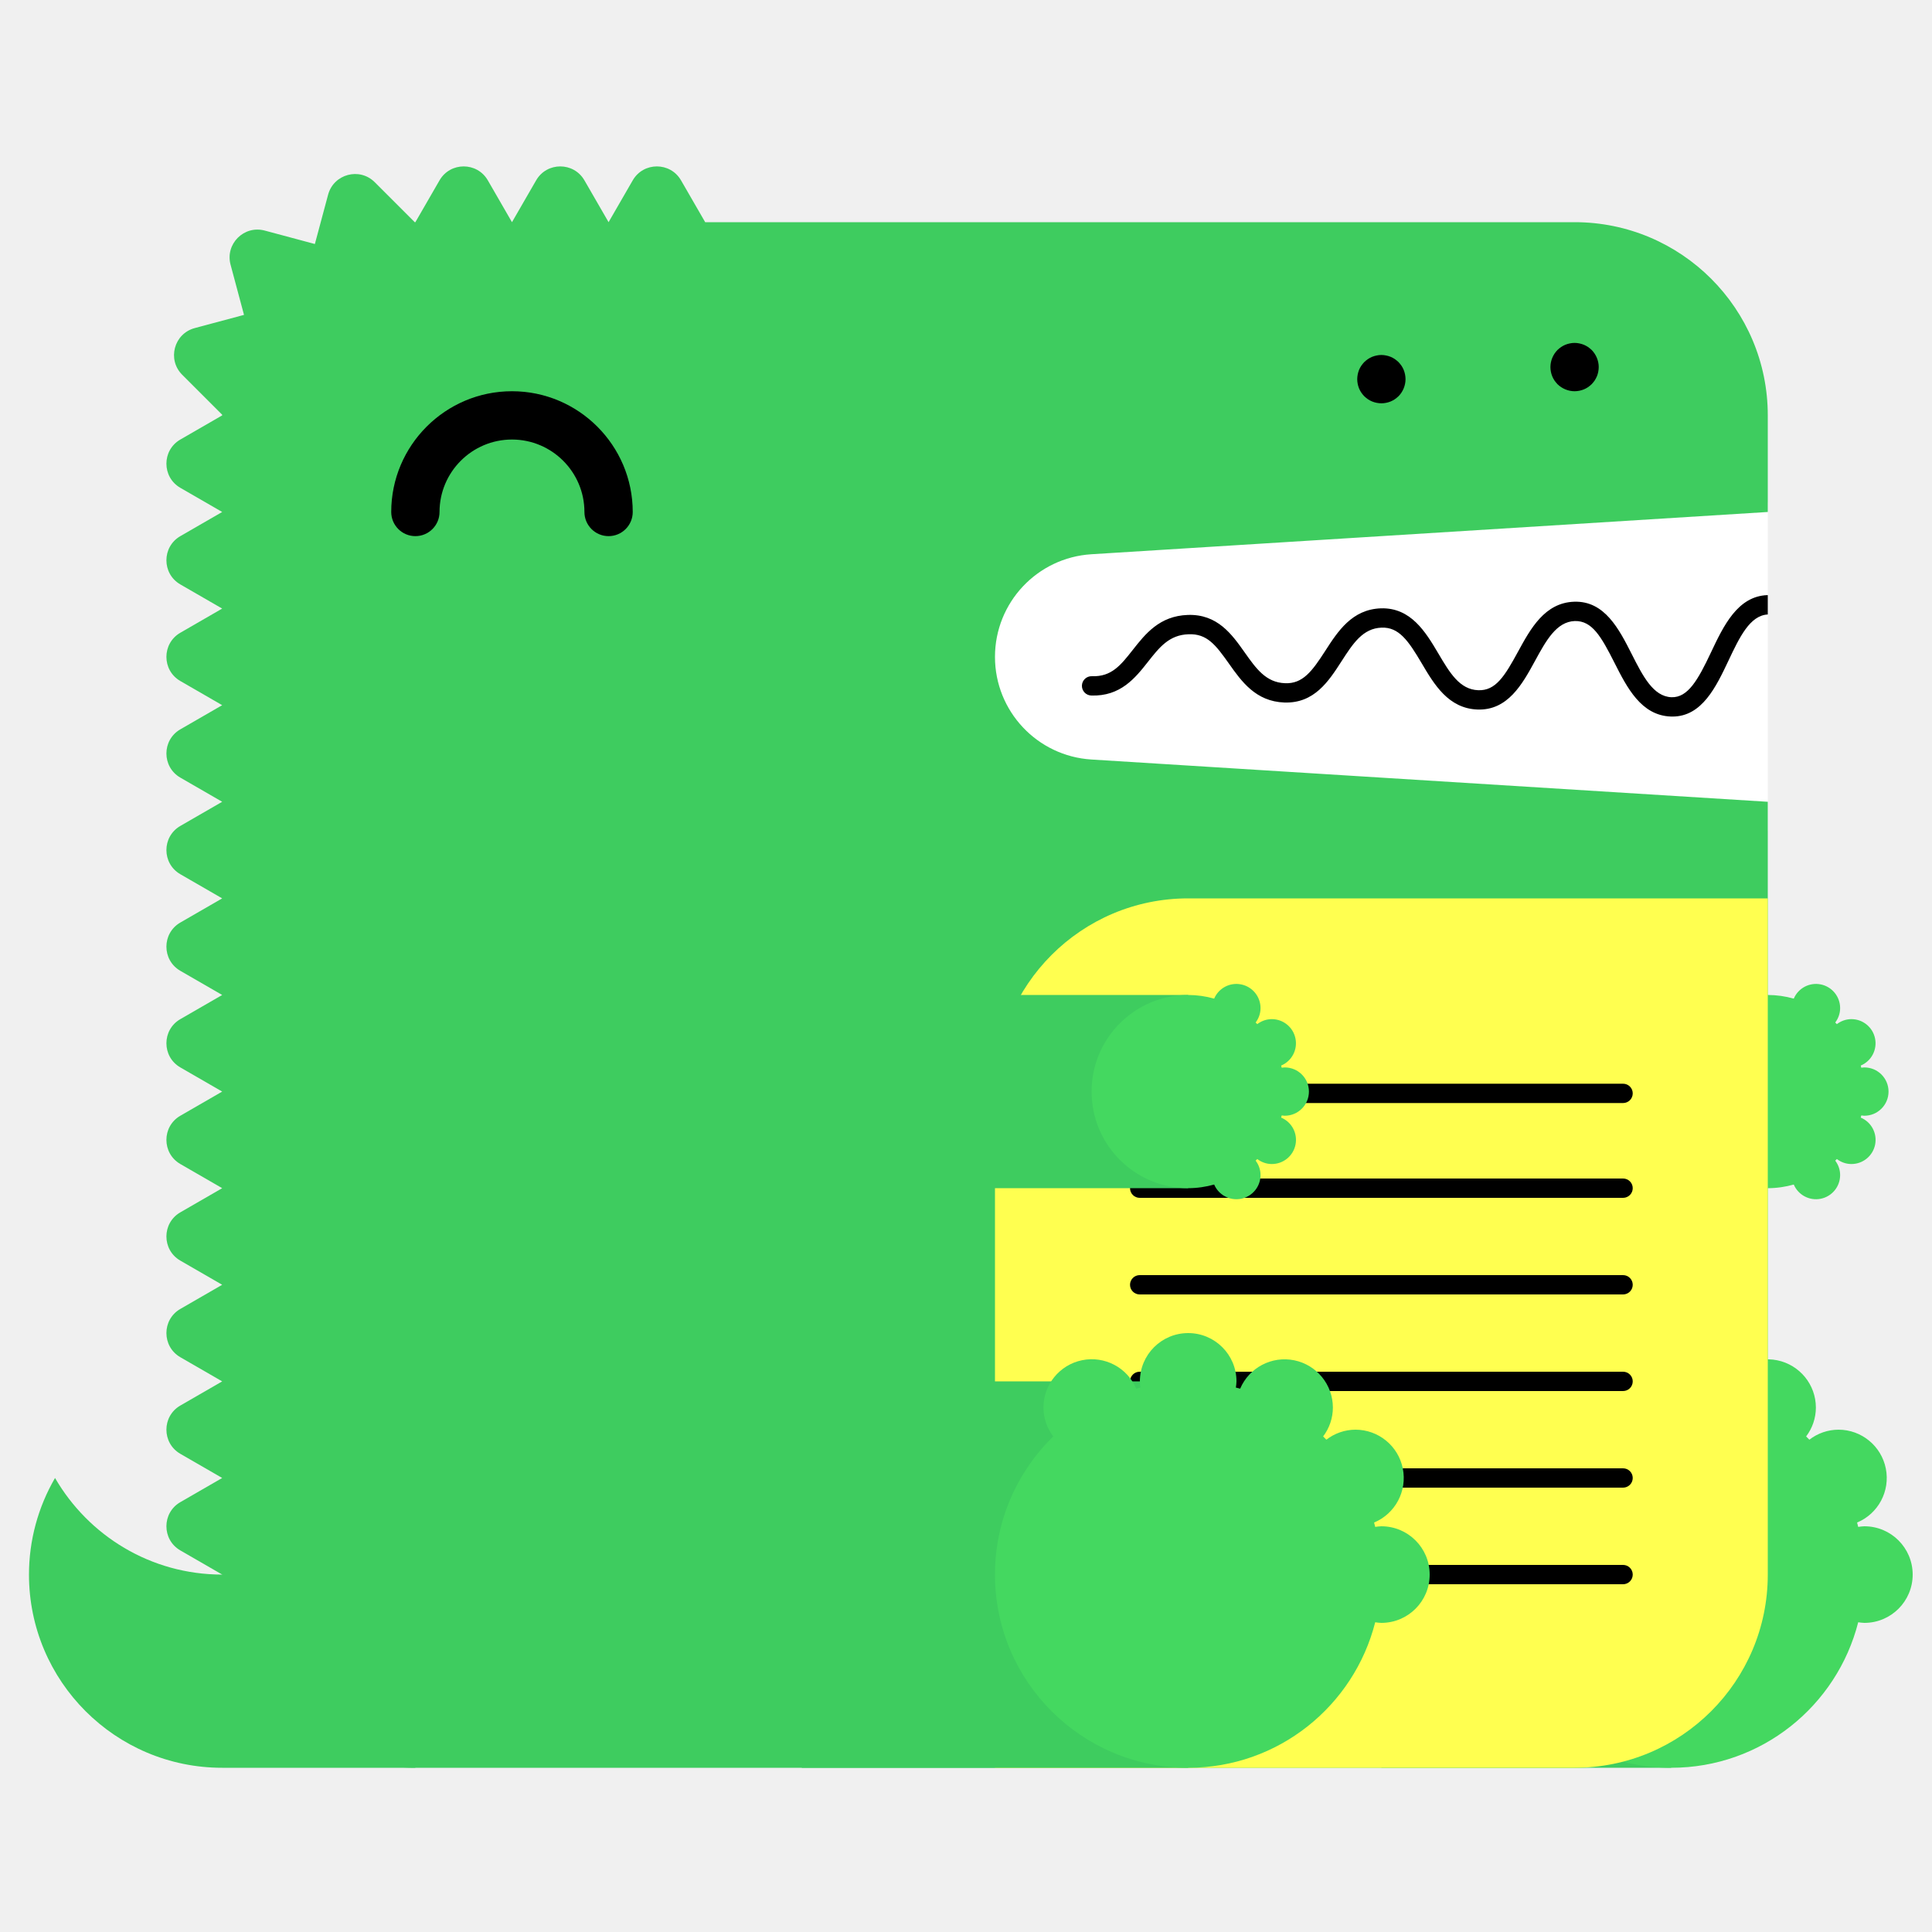
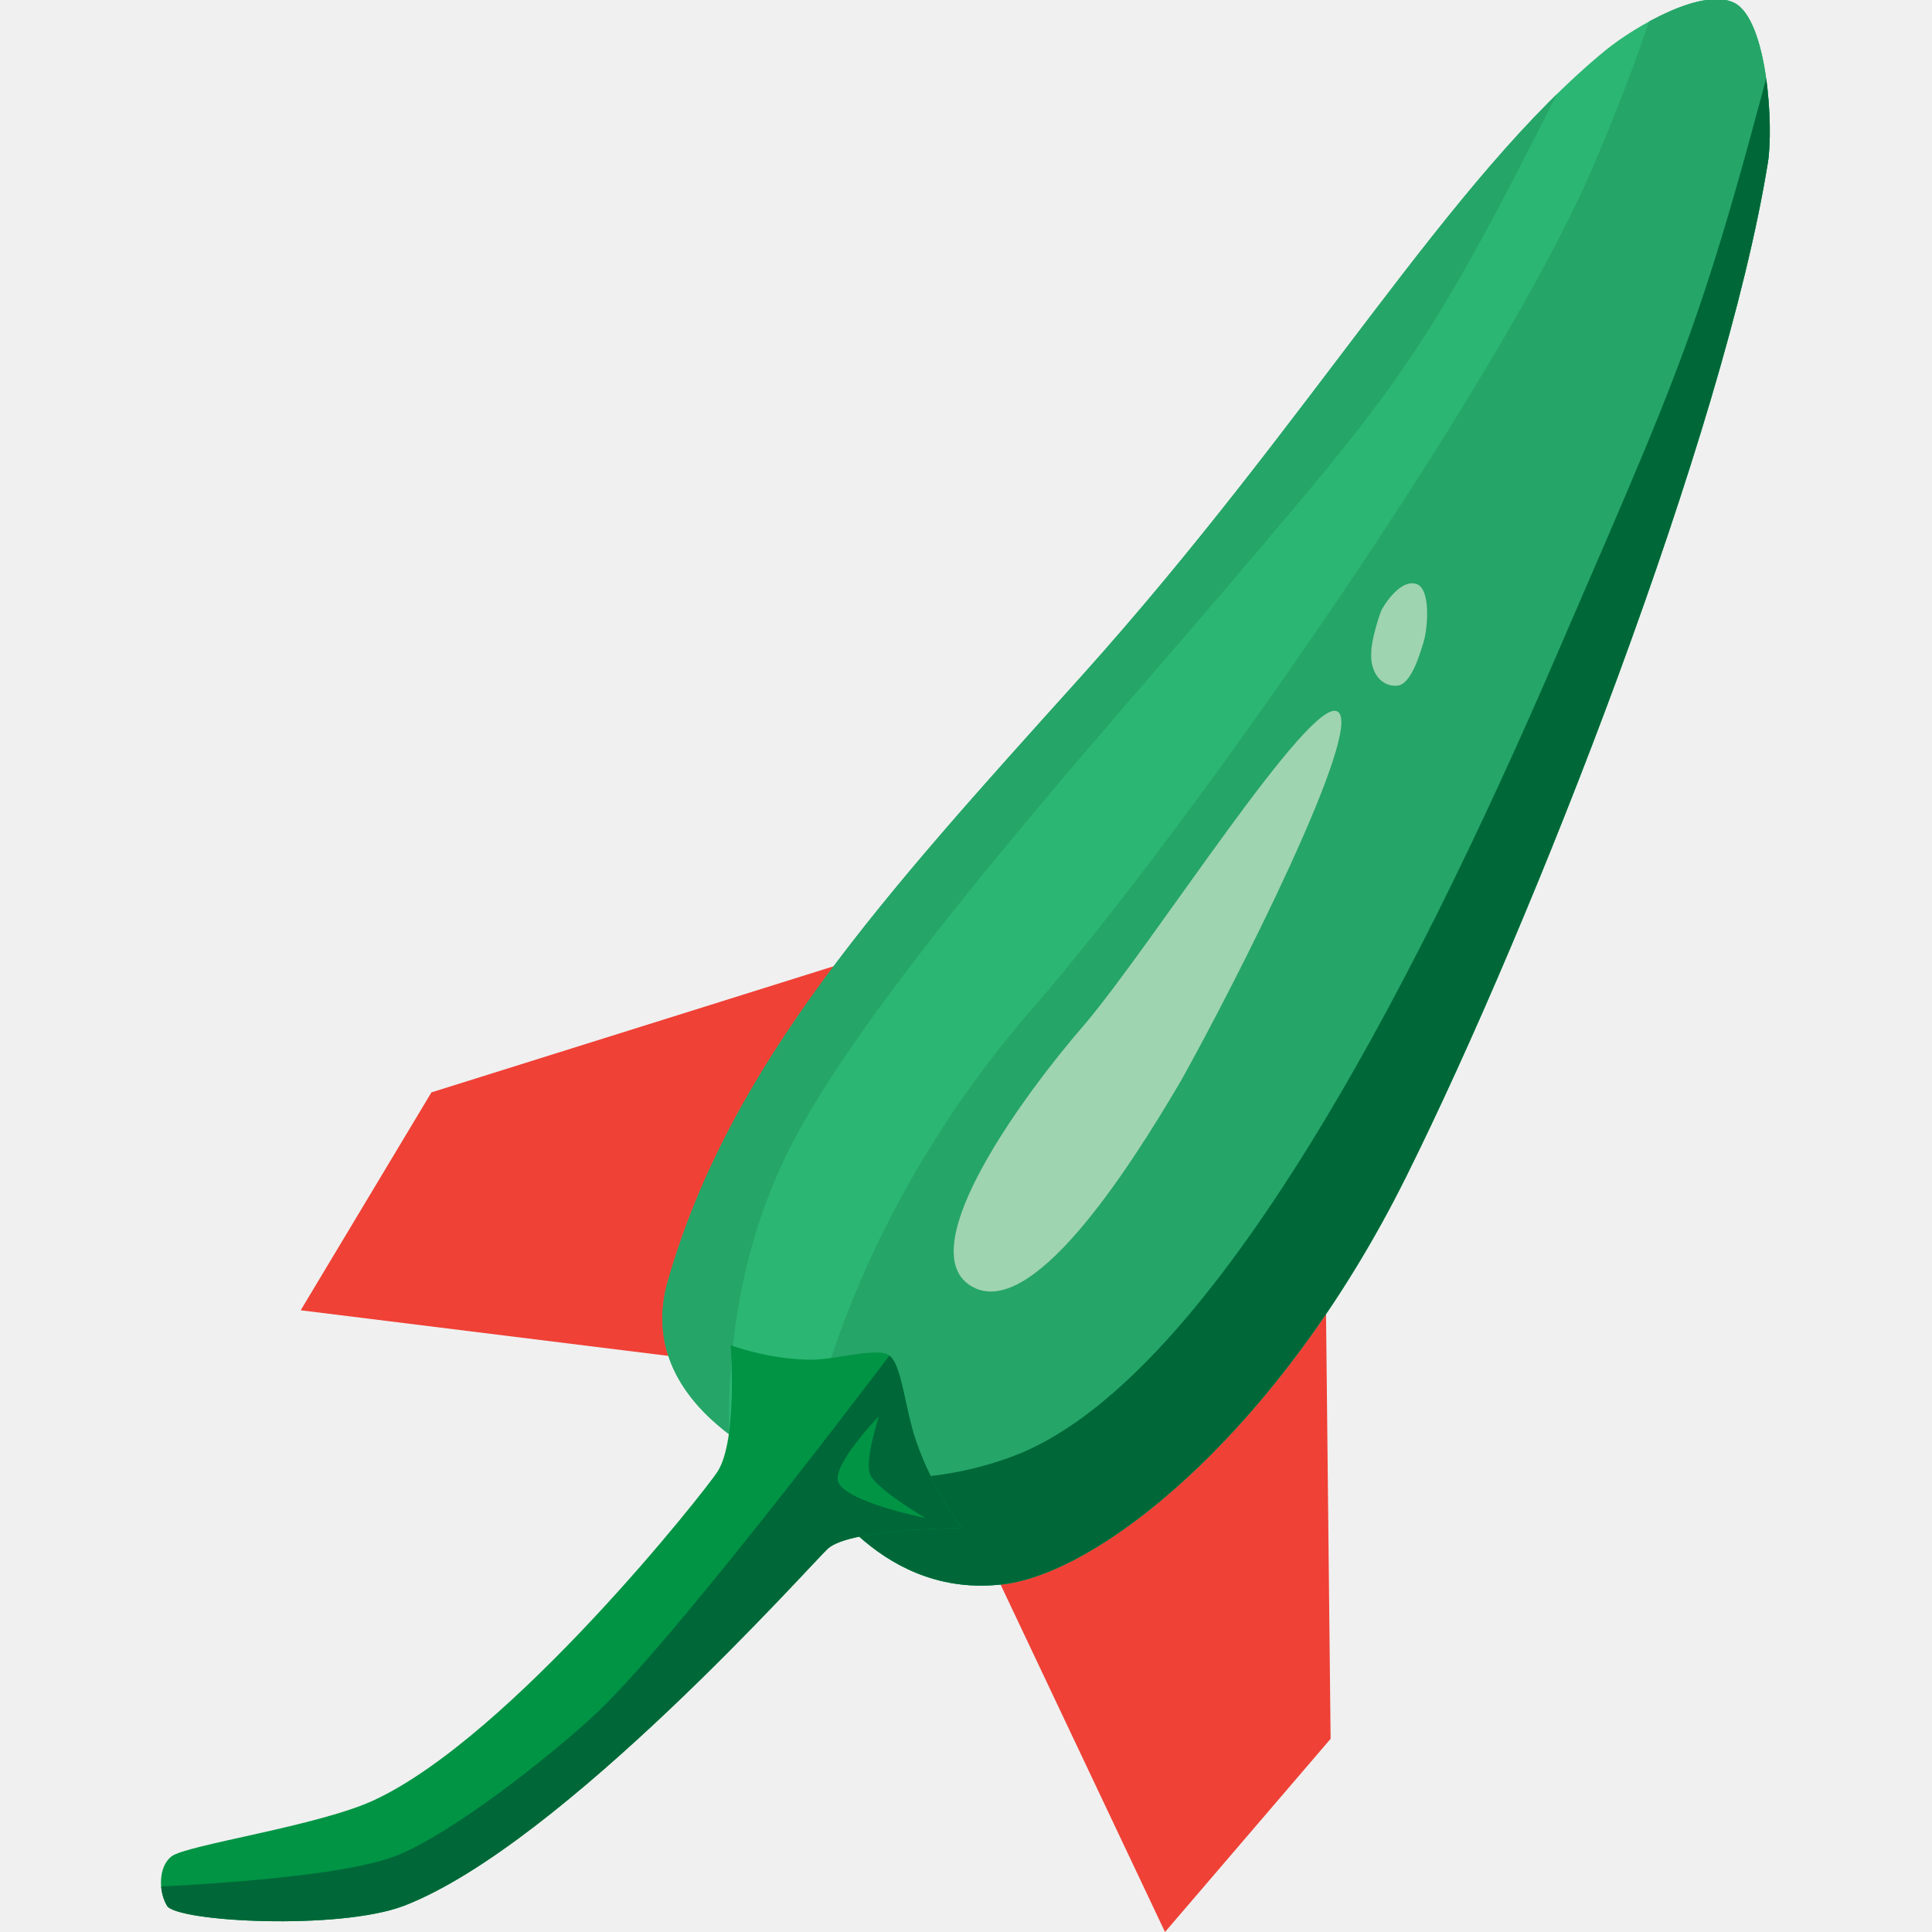
- <svg xmlns="http://www.w3.org/2000/svg" width="200" height="200" viewBox="0 0 200 200">
-   <g fill="none" fill-rule="evenodd">
-     <path fill="#FFF" d="M99 52h84v34H99z" />
-     <path d="M23 163c-7.398 0-13.843-4.027-17.303-10A19.886 19.886 0 0 0 3 163c0 11.046 8.954 20 20 20h20v-20H23z" fill="#3ECC5F" />
-     <path d="M112.98 57.376L183 53V43c0-11.046-8.954-20-20-20H73l-2.5-4.33c-1.112-1.925-3.889-1.925-5 0L63 23l-2.5-4.33c-1.111-1.925-3.889-1.925-5 0L53 23l-2.5-4.33c-1.111-1.925-3.889-1.925-5 0L43 23c-.022 0-.042.003-.065.003l-4.142-4.141c-1.57-1.571-4.252-.853-4.828 1.294l-1.369 5.104-5.192-1.392c-2.148-.575-4.111 1.389-3.535 3.536l1.39 5.193-5.102 1.367c-2.148.576-2.867 3.259-1.296 4.83l4.142 4.142c0 .021-.003.042-.003.064l-4.33 2.5c-1.925 1.111-1.925 3.889 0 5L23 53l-4.33 2.5c-1.925 1.111-1.925 3.889 0 5L23 63l-4.33 2.5c-1.925 1.111-1.925 3.889 0 5L23 73l-4.33 2.5c-1.925 1.111-1.925 3.889 0 5L23 83l-4.33 2.5c-1.925 1.111-1.925 3.889 0 5L23 93l-4.33 2.5c-1.925 1.111-1.925 3.889 0 5L23 103l-4.33 2.5c-1.925 1.111-1.925 3.889 0 5L23 113l-4.33 2.5c-1.925 1.111-1.925 3.889 0 5L23 123l-4.33 2.5c-1.925 1.111-1.925 3.889 0 5L23 133l-4.33 2.5c-1.925 1.111-1.925 3.889 0 5L23 143l-4.33 2.5c-1.925 1.111-1.925 3.889 0 5L23 153l-4.33 2.5c-1.925 1.111-1.925 3.889 0 5L23 163c0 11.046 8.954 20 20 20h120c11.046 0 20-8.954 20-20V83l-70.02-4.376A10.645 10.645 0 0 1 103 68c0-5.621 4.37-10.273 9.98-10.624" fill="#3ECC5F" />
-     <path fill="#3ECC5F" d="M143 183h30v-40h-30z" />
-     <path d="M193 158c-.219 0-.428.037-.639.064-.038-.15-.074-.301-.116-.451A5 5 0 0 0 190.32 148a4.96 4.96 0 0 0-3.016 1.036 26.531 26.531 0 0 0-.335-.336 4.955 4.955 0 0 0 1.011-2.987 5 5 0 0 0-9.599-1.959c-.148-.042-.297-.077-.445-.115.027-.211.064-.42.064-.639a5 5 0 0 0-5-5 5 5 0 0 0-5 5c0 .219.037.428.064.639-.148.038-.297.073-.445.115a4.998 4.998 0 0 0-9.599 1.959c0 1.125.384 2.151 1.011 2.987-3.717 3.632-6.031 8.693-6.031 14.3 0 11.046 8.954 20 20 20 9.339 0 17.16-6.41 19.361-15.064.211.027.42.064.639.064a5 5 0 0 0 5-5 5 5 0 0 0-5-5" fill="#44D860" />
-     <path fill="#3ECC5F" d="M153 123h30v-20h-30z" />
-     <path d="M193 115.5a2.5 2.5 0 1 0 0-5c-.109 0-.214.019-.319.032-.02-.075-.037-.15-.058-.225a2.501 2.501 0 0 0-.963-4.807c-.569 0-1.088.197-1.508.518a6.653 6.653 0 0 0-.168-.168c.314-.417.506-.931.506-1.494a2.5 2.5 0 0 0-4.8-.979A9.987 9.987 0 0 0 183 103c-5.522 0-10 4.478-10 10s4.478 10 10 10c.934 0 1.833-.138 2.69-.377a2.5 2.5 0 0 0 4.8-.979c0-.563-.192-1.077-.506-1.494.057-.055.113-.111.168-.168.42.321.939.518 1.508.518a2.5 2.5 0 0 0 .963-4.807c.021-.074.038-.15.058-.225.105.013.21.032.319.032" fill="#44D860" />
-     <path d="M63 55.5a2.5 2.5 0 0 1-2.5-2.5c0-4.136-3.364-7.5-7.5-7.5s-7.5 3.364-7.5 7.5a2.5 2.5 0 1 1-5 0c0-6.893 5.607-12.5 12.5-12.5S65.5 46.107 65.5 53a2.5 2.5 0 0 1-2.5 2.5" fill="#000" />
-     <path d="M103 183h60c11.046 0 20-8.954 20-20V93h-60c-11.046 0-20 8.954-20 20v70z" fill="#FFFF50" />
-     <path d="M168.02 124h-50.04a1 1 0 1 1 0-2h50.04a1 1 0 1 1 0 2m0 20h-50.04a1 1 0 1 1 0-2h50.04a1 1 0 1 1 0 2m0 20h-50.04a1 1 0 1 1 0-2h50.04a1 1 0 1 1 0 2m0-49.814h-50.04a1 1 0 1 1 0-2h50.04a1 1 0 1 1 0 2m0 19.814h-50.04a1 1 0 1 1 0-2h50.04a1 1 0 1 1 0 2m0 20h-50.04a1 1 0 1 1 0-2h50.04a1 1 0 1 1 0 2M183 61.611c-.012 0-.022-.006-.034-.005-3.09.105-4.552 3.196-5.842 5.923-1.346 2.85-2.387 4.703-4.093 4.647-1.889-.068-2.969-2.202-4.113-4.46-1.314-2.594-2.814-5.536-5.963-5.426-3.046.104-4.513 2.794-5.807 5.167-1.377 2.528-2.314 4.065-4.121 3.994-1.927-.07-2.951-1.805-4.136-3.813-1.321-2.236-2.848-4.75-5.936-4.664-2.994.103-4.465 2.385-5.763 4.4-1.373 2.13-2.335 3.428-4.165 3.351-1.973-.07-2.992-1.51-4.171-3.177-1.324-1.873-2.816-3.993-5.895-3.89-2.928.1-4.399 1.97-5.696 3.618-1.232 1.564-2.194 2.802-4.229 2.724a1 1 0 0 0-.072 2c3.017.101 4.545-1.8 5.872-3.487 1.177-1.496 2.193-2.787 4.193-2.855 1.926-.082 2.829 1.115 4.195 3.045 1.297 1.834 2.769 3.914 5.731 4.021 3.103.104 4.596-2.215 5.918-4.267 1.182-1.834 2.202-3.417 4.15-3.484 1.793-.067 2.769 1.35 4.145 3.681 1.297 2.197 2.766 4.686 5.787 4.796 3.125.108 4.634-2.62 5.949-5.035 1.139-2.088 2.214-4.06 4.119-4.126 1.793-.042 2.728 1.595 4.111 4.33 1.292 2.553 2.757 5.445 5.825 5.556l.169.003c3.064 0 4.518-3.075 5.805-5.794 1.139-2.41 2.217-4.68 4.067-4.773v-2z" fill="#000" />
-     <path fill="#3ECC5F" d="M83 183h40v-40H83z" />
-     <path d="M143 158c-.219 0-.428.037-.639.064-.038-.15-.074-.301-.116-.451A5 5 0 0 0 140.32 148a4.96 4.96 0 0 0-3.016 1.036 26.531 26.531 0 0 0-.335-.336 4.955 4.955 0 0 0 1.011-2.987 5 5 0 0 0-9.599-1.959c-.148-.042-.297-.077-.445-.115.027-.211.064-.42.064-.639a5 5 0 0 0-5-5 5 5 0 0 0-5 5c0 .219.037.428.064.639-.148.038-.297.073-.445.115a4.998 4.998 0 0 0-9.599 1.959c0 1.125.384 2.151 1.011 2.987-3.717 3.632-6.031 8.693-6.031 14.3 0 11.046 8.954 20 20 20 9.339 0 17.16-6.41 19.361-15.064.211.027.42.064.639.064a5 5 0 0 0 5-5 5 5 0 0 0-5-5" fill="#44D860" />
-     <path fill="#3ECC5F" d="M83 123h40v-20H83z" />
-     <path d="M133 115.5a2.5 2.5 0 1 0 0-5c-.109 0-.214.019-.319.032-.02-.075-.037-.15-.058-.225a2.501 2.501 0 0 0-.963-4.807c-.569 0-1.088.197-1.508.518a6.653 6.653 0 0 0-.168-.168c.314-.417.506-.931.506-1.494a2.5 2.5 0 0 0-4.8-.979A9.987 9.987 0 0 0 123 103c-5.522 0-10 4.478-10 10s4.478 10 10 10c.934 0 1.833-.138 2.69-.377a2.5 2.5 0 0 0 4.8-.979c0-.563-.192-1.077-.506-1.494.057-.055.113-.111.168-.168.42.321.939.518 1.508.518a2.5 2.5 0 0 0 .963-4.807c.021-.074.038-.15.058-.225.105.013.21.032.319.032" fill="#44D860" />
-     <path d="M143 41.75c-.16 0-.33-.02-.49-.05a2.52 2.52 0 0 1-.47-.14c-.15-.06-.29-.14-.431-.23-.13-.09-.259-.2-.38-.31-.109-.12-.219-.24-.309-.38s-.17-.28-.231-.43a2.619 2.619 0 0 1-.189-.96c0-.16.02-.33.05-.49.03-.16.08-.31.139-.47.061-.15.141-.29.231-.43.09-.13.2-.26.309-.38.121-.11.25-.22.38-.31.141-.09.281-.17.431-.23.149-.06.31-.11.47-.14.32-.07.65-.07.98 0 .159.03.32.08.47.14.149.06.29.14.43.23.13.09.259.2.38.31.11.12.22.25.31.38.09.14.17.28.23.43.06.16.11.31.14.47.029.16.05.33.05.49 0 .66-.271 1.31-.73 1.77-.121.11-.25.22-.38.31-.14.09-.281.17-.43.23a2.565 2.565 0 0 1-.96.19m20-1.25c-.66 0-1.3-.27-1.771-.73a3.802 3.802 0 0 1-.309-.38c-.09-.14-.17-.28-.231-.43a2.619 2.619 0 0 1-.189-.96c0-.66.27-1.3.729-1.77.121-.11.25-.22.38-.31.141-.09.281-.17.431-.23.149-.06.31-.11.47-.14.32-.07.66-.07.98 0 .159.03.32.08.47.14.149.06.29.14.43.23.13.09.259.2.38.31.459.47.73 1.11.73 1.77 0 .16-.021.33-.05.49-.03.16-.08.32-.14.47-.07.15-.14.29-.23.43-.09.13-.2.26-.31.38-.121.11-.25.22-.38.31-.14.09-.281.17-.43.23a2.565 2.565 0 0 1-.96.19" fill="#000" />
+ <svg xmlns="http://www.w3.org/2000/svg" enable-background="new 0 0 133 133" viewBox="0 0 133 133">
+   <clipPath id="a">
+     <path d="m46 88.1c-2.8 9.5 9.9 13.7 9.9 13.7s4.3 8.1 12.8 7.3c6.7-.5 19.3-10.4 28.1-28.1s21.9-51.2 24.9-69.8c.4-2.4 0-9.8-2.3-11-2.2-1.1-6.8 1.6-8.8 3.2-10.9 8.9-20.2 25.4-36.2 43.2-13.6 15.1-24.1 26.6-28.4 41.5z" />
+   </clipPath>
+   <clipPath id="b">
+     <path d="m46 88.1c-2.8 9.5 9.9 13.7 9.9 13.7s4.3 8.1 12.8 7.3c6.7-.5 19.3-10.4 28.1-28.1s21.9-51.2 24.9-69.8c.4-2.4 0-9.8-2.3-11-2.2-1.1-6.8 1.6-8.8 3.2-10.9 8.9-20.2 25.4-36.2 43.2-13.6 15.1-24.1 26.6-28.4 41.5z" />
+   </clipPath>
+   <clipPath id="c">
+     <path d="m50.3 92.6s.5 6.5-.9 8.7c-.9 1.4-14.2 18.2-23.6 22.6-3.8 1.8-13 3.1-14 3.9-.9.7-.9 2.4-.3 3.4.7 1.1 11.8 1.7 16.3 0 10.9-4.2 28.1-23.6 29.2-24.6 1.6-1.4 9.2-1.4 9.2-1.4s-2-2.7-3.1-5.9c-.8-2.2-1-5.4-1.9-6s-3.9.4-5.7.3c-2.9-.1-5.2-1-5.2-1z" />
+   </clipPath>
+   <path d="m65.1 64.1-35.4 11.1-9 15 26.6 3.3z" fill="#ef4136" />
+   <path d="m91.2 82.6.4 37.1-11.4 13.3-11.5-24.3z" fill="#ef4136" />
+   <path d="m46 88.1c-2.8 9.5 9.9 13.7 9.9 13.7s4.3 8.1 12.8 7.3c6.7-.5 19.3-10.4 28.1-28.1s21.9-51.2 24.9-69.8c.4-2.4 0-9.8-2.3-11-2.2-1.1-6.8 1.6-8.8 3.2-10.9 8.9-20.2 25.4-36.2 43.2-13.6 15.1-24.1 26.6-28.4 41.5z" fill="#2bb673" />
+   <g clip-path="url(#a)">
+     <path d="m54.4 107.5s.2-19.1 16.7-38.1c10.7-12.3 32.2-43 38.6-58 4.4-10.3 5.5-15.6 5.5-15.6s6.6.4 17.1 10.9c21.5 21.4-45.7 116.1-45.7 116.1z" fill="#26a568" />
+   </g>
+   <g clip-path="url(#a)">
+     <path d="m51.3 108.1s-4.1-15.6 3.4-29.7c5.7-10.8 21.8-28.6 29.7-37.9 14.3-16.8 14.1-16.5 29.4-47.3l-43.9 28-43 62.2z" fill="#26a568" />
+   </g>
+   <g clip-path="url(#b)">
+     <path d="m41.1 93.6s13.2 12.3 28.5 6.7c13.4-4.9 27.4-31.6 37.6-55.3 10-23.1 10.1-22.9 17.7-52.3l9.6 40.9-48.7 79.7-46.4-.2z" fill="#006838" />
+   </g>
+   <path d="m50.3 92.6s.5 6.5-.9 8.7c-.9 1.4-14.2 18.2-23.6 22.6-3.8 1.8-13 3.1-14 3.9-.9.7-.9 2.4-.3 3.4.7 1.1 11.8 1.7 16.3 0 10.9-4.2 28.1-23.6 29.2-24.6 1.6-1.4 9.2-1.4 9.2-1.4s-2-2.7-3.1-5.9c-.8-2.2-1-5.4-1.9-6s-3.9.4-5.7.3c-2.9-.1-5.2-1-5.2-1z" fill="#009444" />
+   <g clip-path="url(#c)">
+     <path d="m62.6 91.5s-15.5 20.7-21.5 26.4c-3.1 2.9-9.8 8.2-13.7 9.8-4.6 1.9-19.6 2.3-19.6 2.3l7.4 8.9 31.2-10.9 28.5-15.9z" fill="#006838" />
+   </g>
+   <path d="m60.5 97.5s-3.2 3.3-2.8 4.5c.5 1.4 6 2.5 6 2.5s-3.4-2-3.8-3c-.4-.9.6-4 .6-4z" fill="#009444" />
+   <g fill="#9fd4b0">
+     <path d="m92.1 49c-1.8-1.3-12.8 16.1-17.5 21.6-4 4.6-11.9 15.3-7.8 17.9s10.8-7.8 14.5-14.1c3.8-6.8 12.6-24.2 10.8-25.4z" />
+     <path d="m97.5 40.2c-.9-.3-1.9.9-2.4 1.8-.2.5-.7 2.1-.7 2.9-.1 1.4.7 2.4 1.8 2.3 1-.1 1.6-2.4 1.8-3 .3-1 .5-3.7-.5-4z" />
  </g>
</svg>
